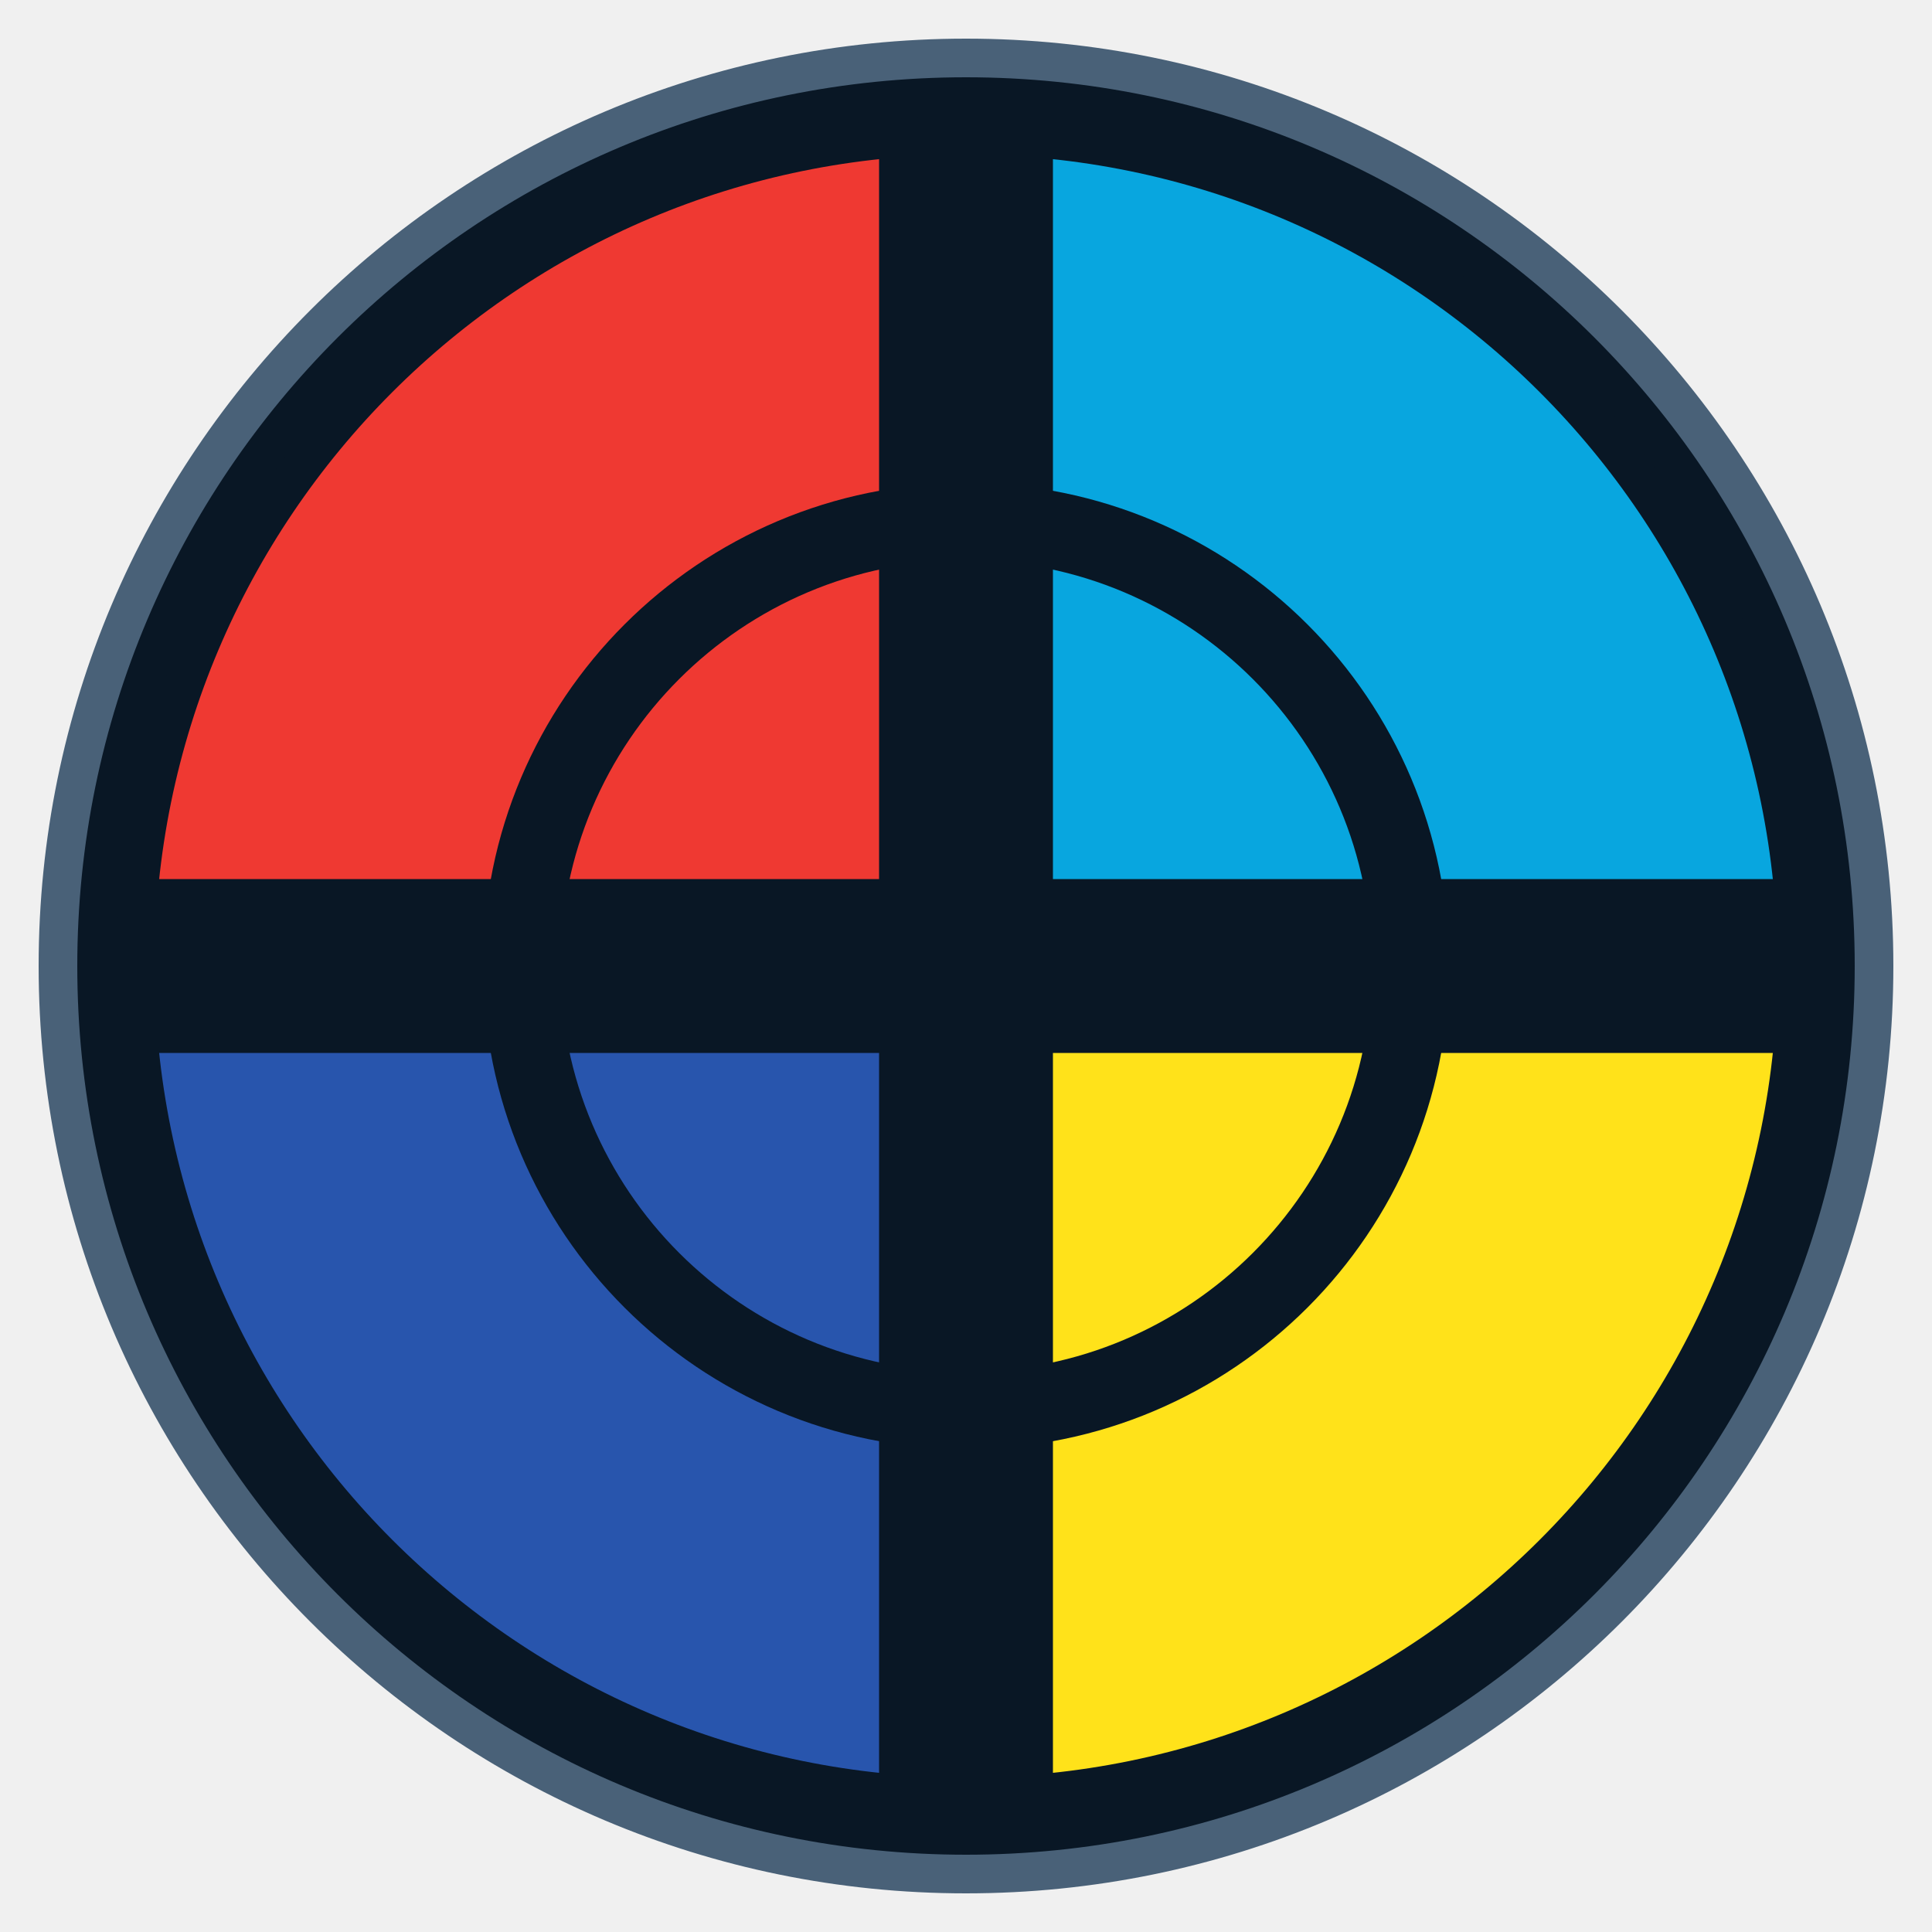
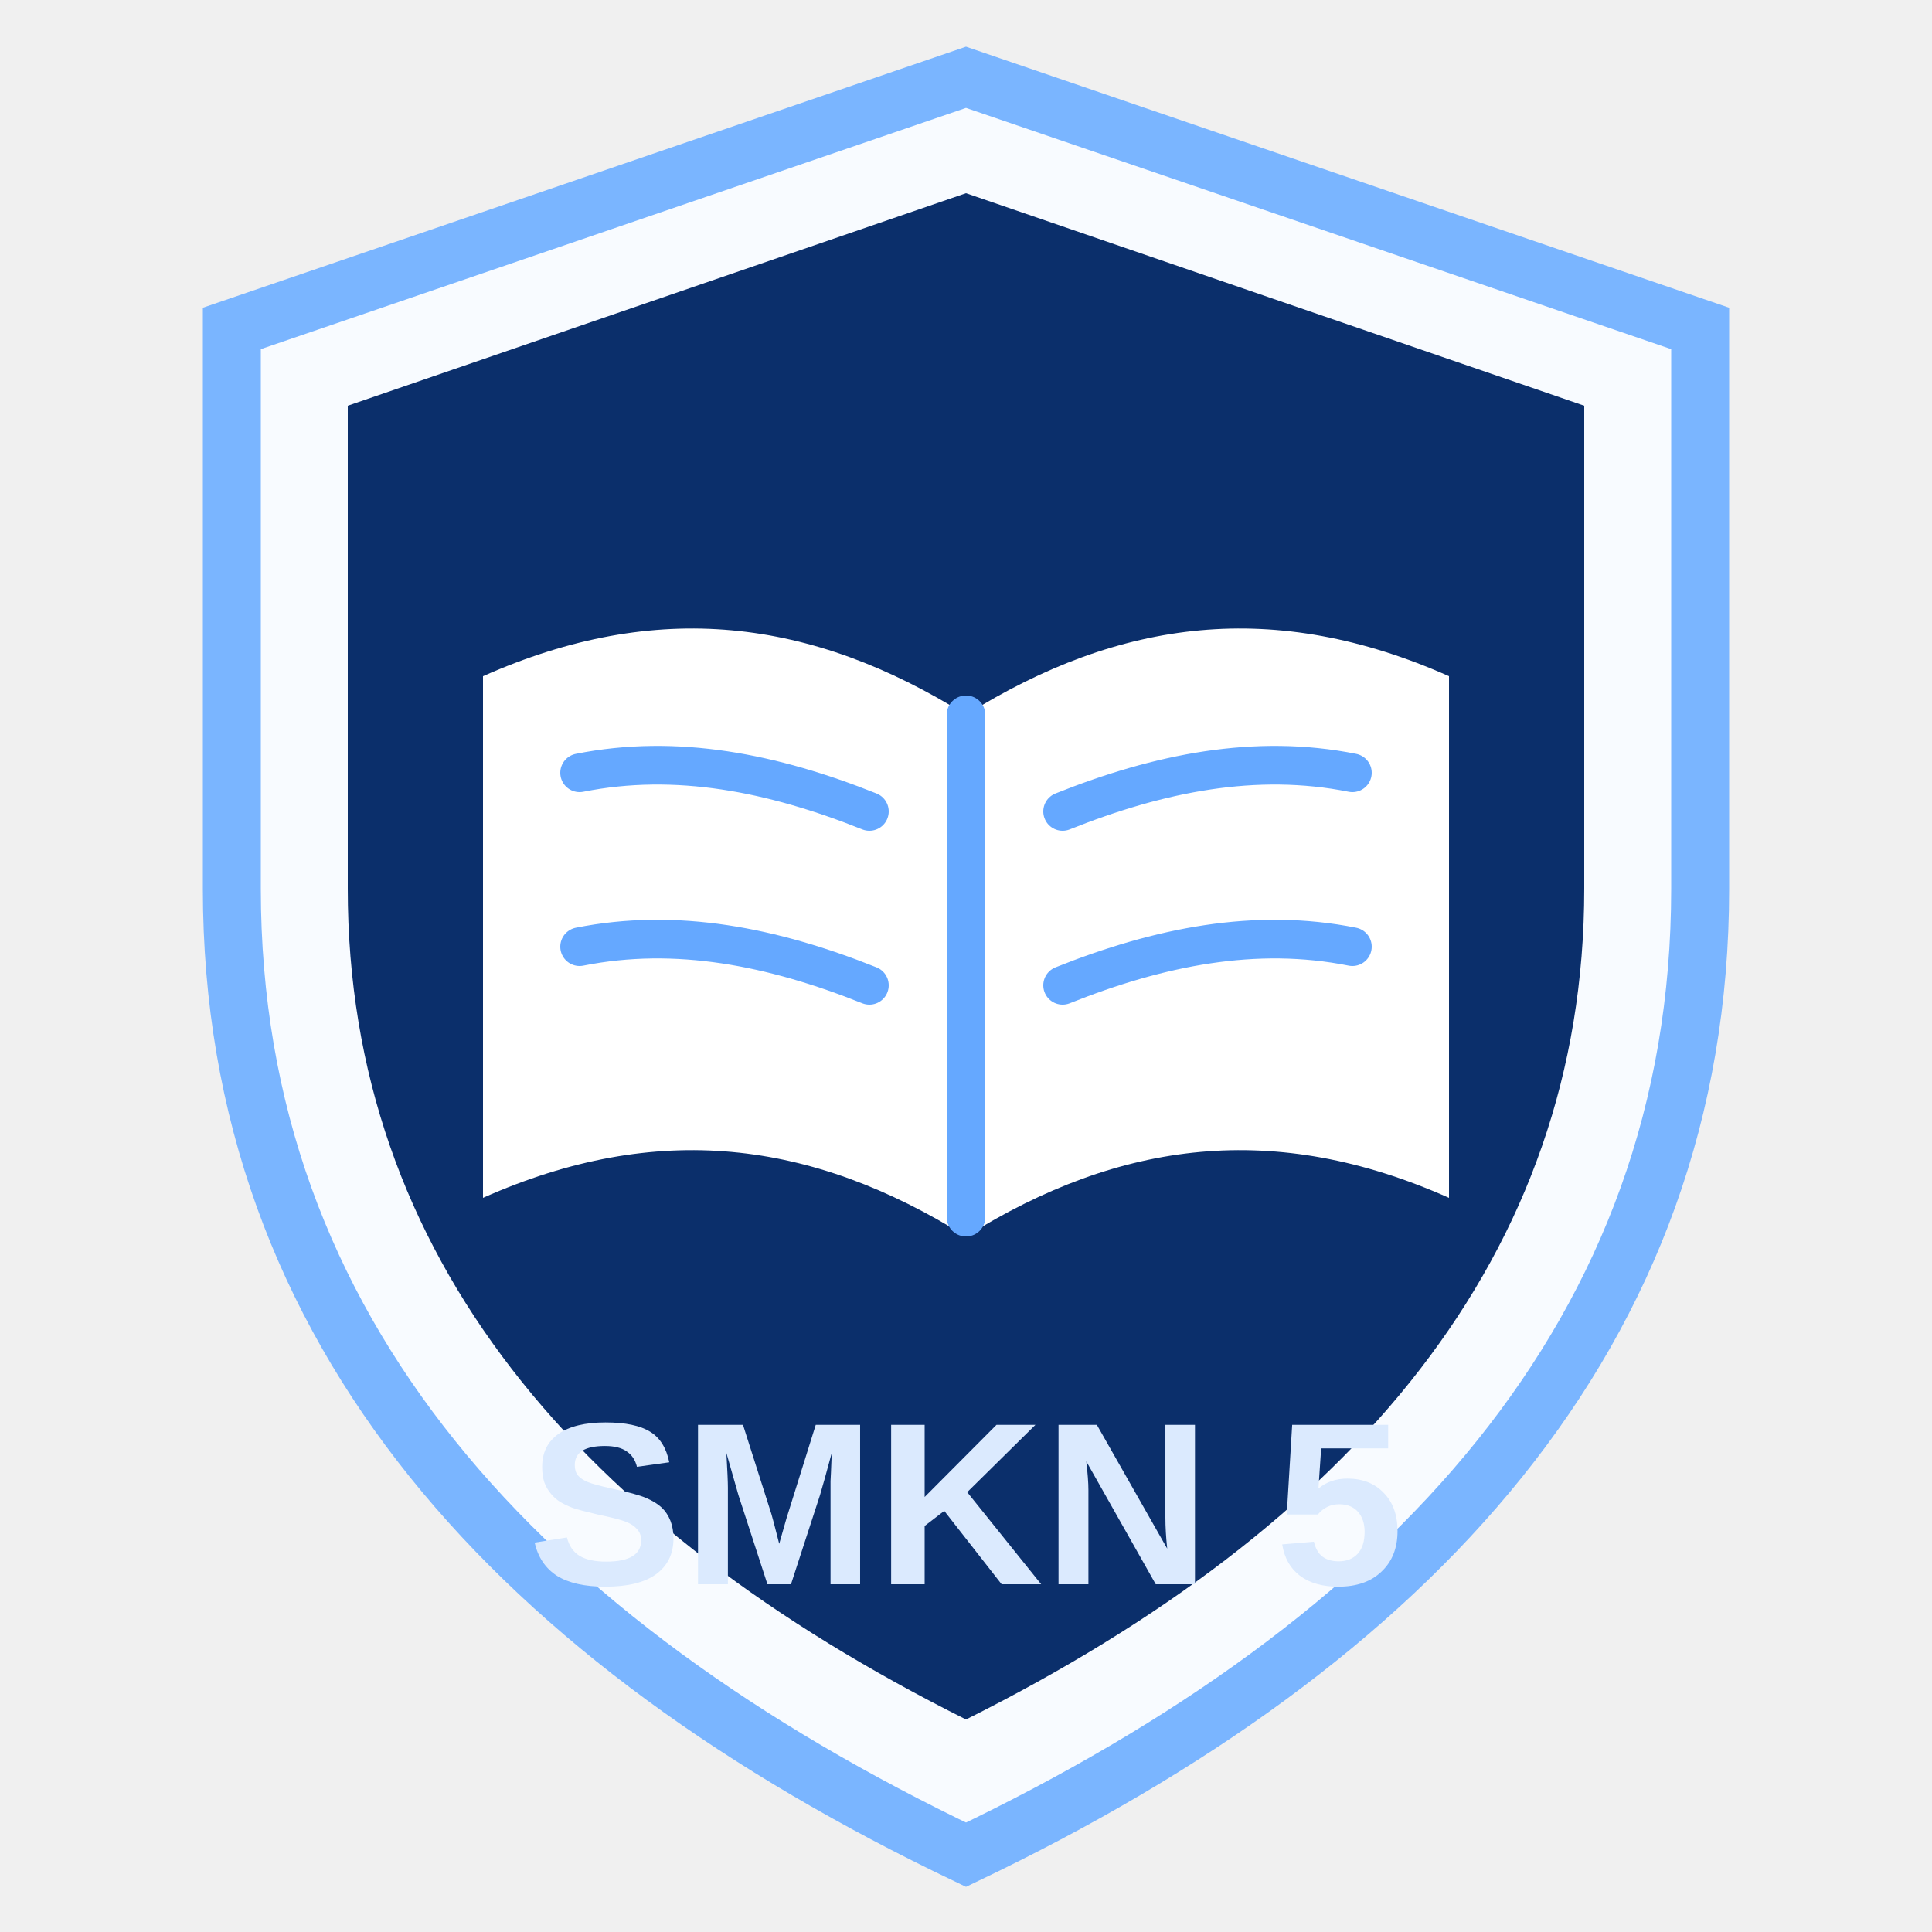
<svg xmlns="http://www.w3.org/2000/svg" viewBox="0 0 100 100" role="img" aria-labelledby="title">
-   <defs>
-     <clipPath id="disk">
-       <circle cx="50" cy="50" r="43" />
-     </clipPath>
-   </defs>
-   <circle cx="50" cy="50" r="47" fill="#091725" stroke="#496178" stroke-width="2" />
-   <g clip-path="url(#disk)">
-     <path fill="#ef3932" d="M0 0h50v50H0z" />
-     <path fill="#08a6df" d="M50 0h50v50H50z" />
-     <path fill="#2855ad" d="M0 50h50v50H0z" />
-     <path fill="#ffe21a" d="M50 50h50v50H50z" />
-     <circle cx="50" cy="50" r="23" fill="none" stroke="#091725" stroke-width="4" />
-     <path d="M50 5v90M5 50h90" fill="none" stroke="#091725" stroke-width="9" />
-   </g>
-   <circle cx="50" cy="50" r="43" fill="none" stroke="#091725" stroke-width="2" />
+   <path d="M50 4 88 17v29c0 23-15 39-38 50C27 85 12 69 12 46V17L50 4Z" fill="#f8fbff" stroke="#7ab5ff" stroke-width="3" />
+   <path d="M50 10 82 21v25c0 19-12 33-32 43-20-10-32-24-32-43V21l32-11Z" fill="#0b2f6b" />
+   <path d="M25 35c9-4 17-3 25 2 8-5 16-6 25-2v27c-9-4-17-3-25 2-8-5-16-6-25-2V35Z" fill="#fff" />
+   <path d="M50 37v26M30 40c5-1 10 0 15 2m25-2c-5-1-10 0-15 2M30 49c5-1 10 0 15 2m25-2c-5-1-10 0-15 2" fill="none" stroke="#65a8ff" stroke-width="2" stroke-linecap="round" />
+   <text x="50" y="82" fill="#dbeafe" font-family="Arial, sans-serif" font-size="12" font-weight="700" text-anchor="middle">SMKN 5</text>
</svg>
